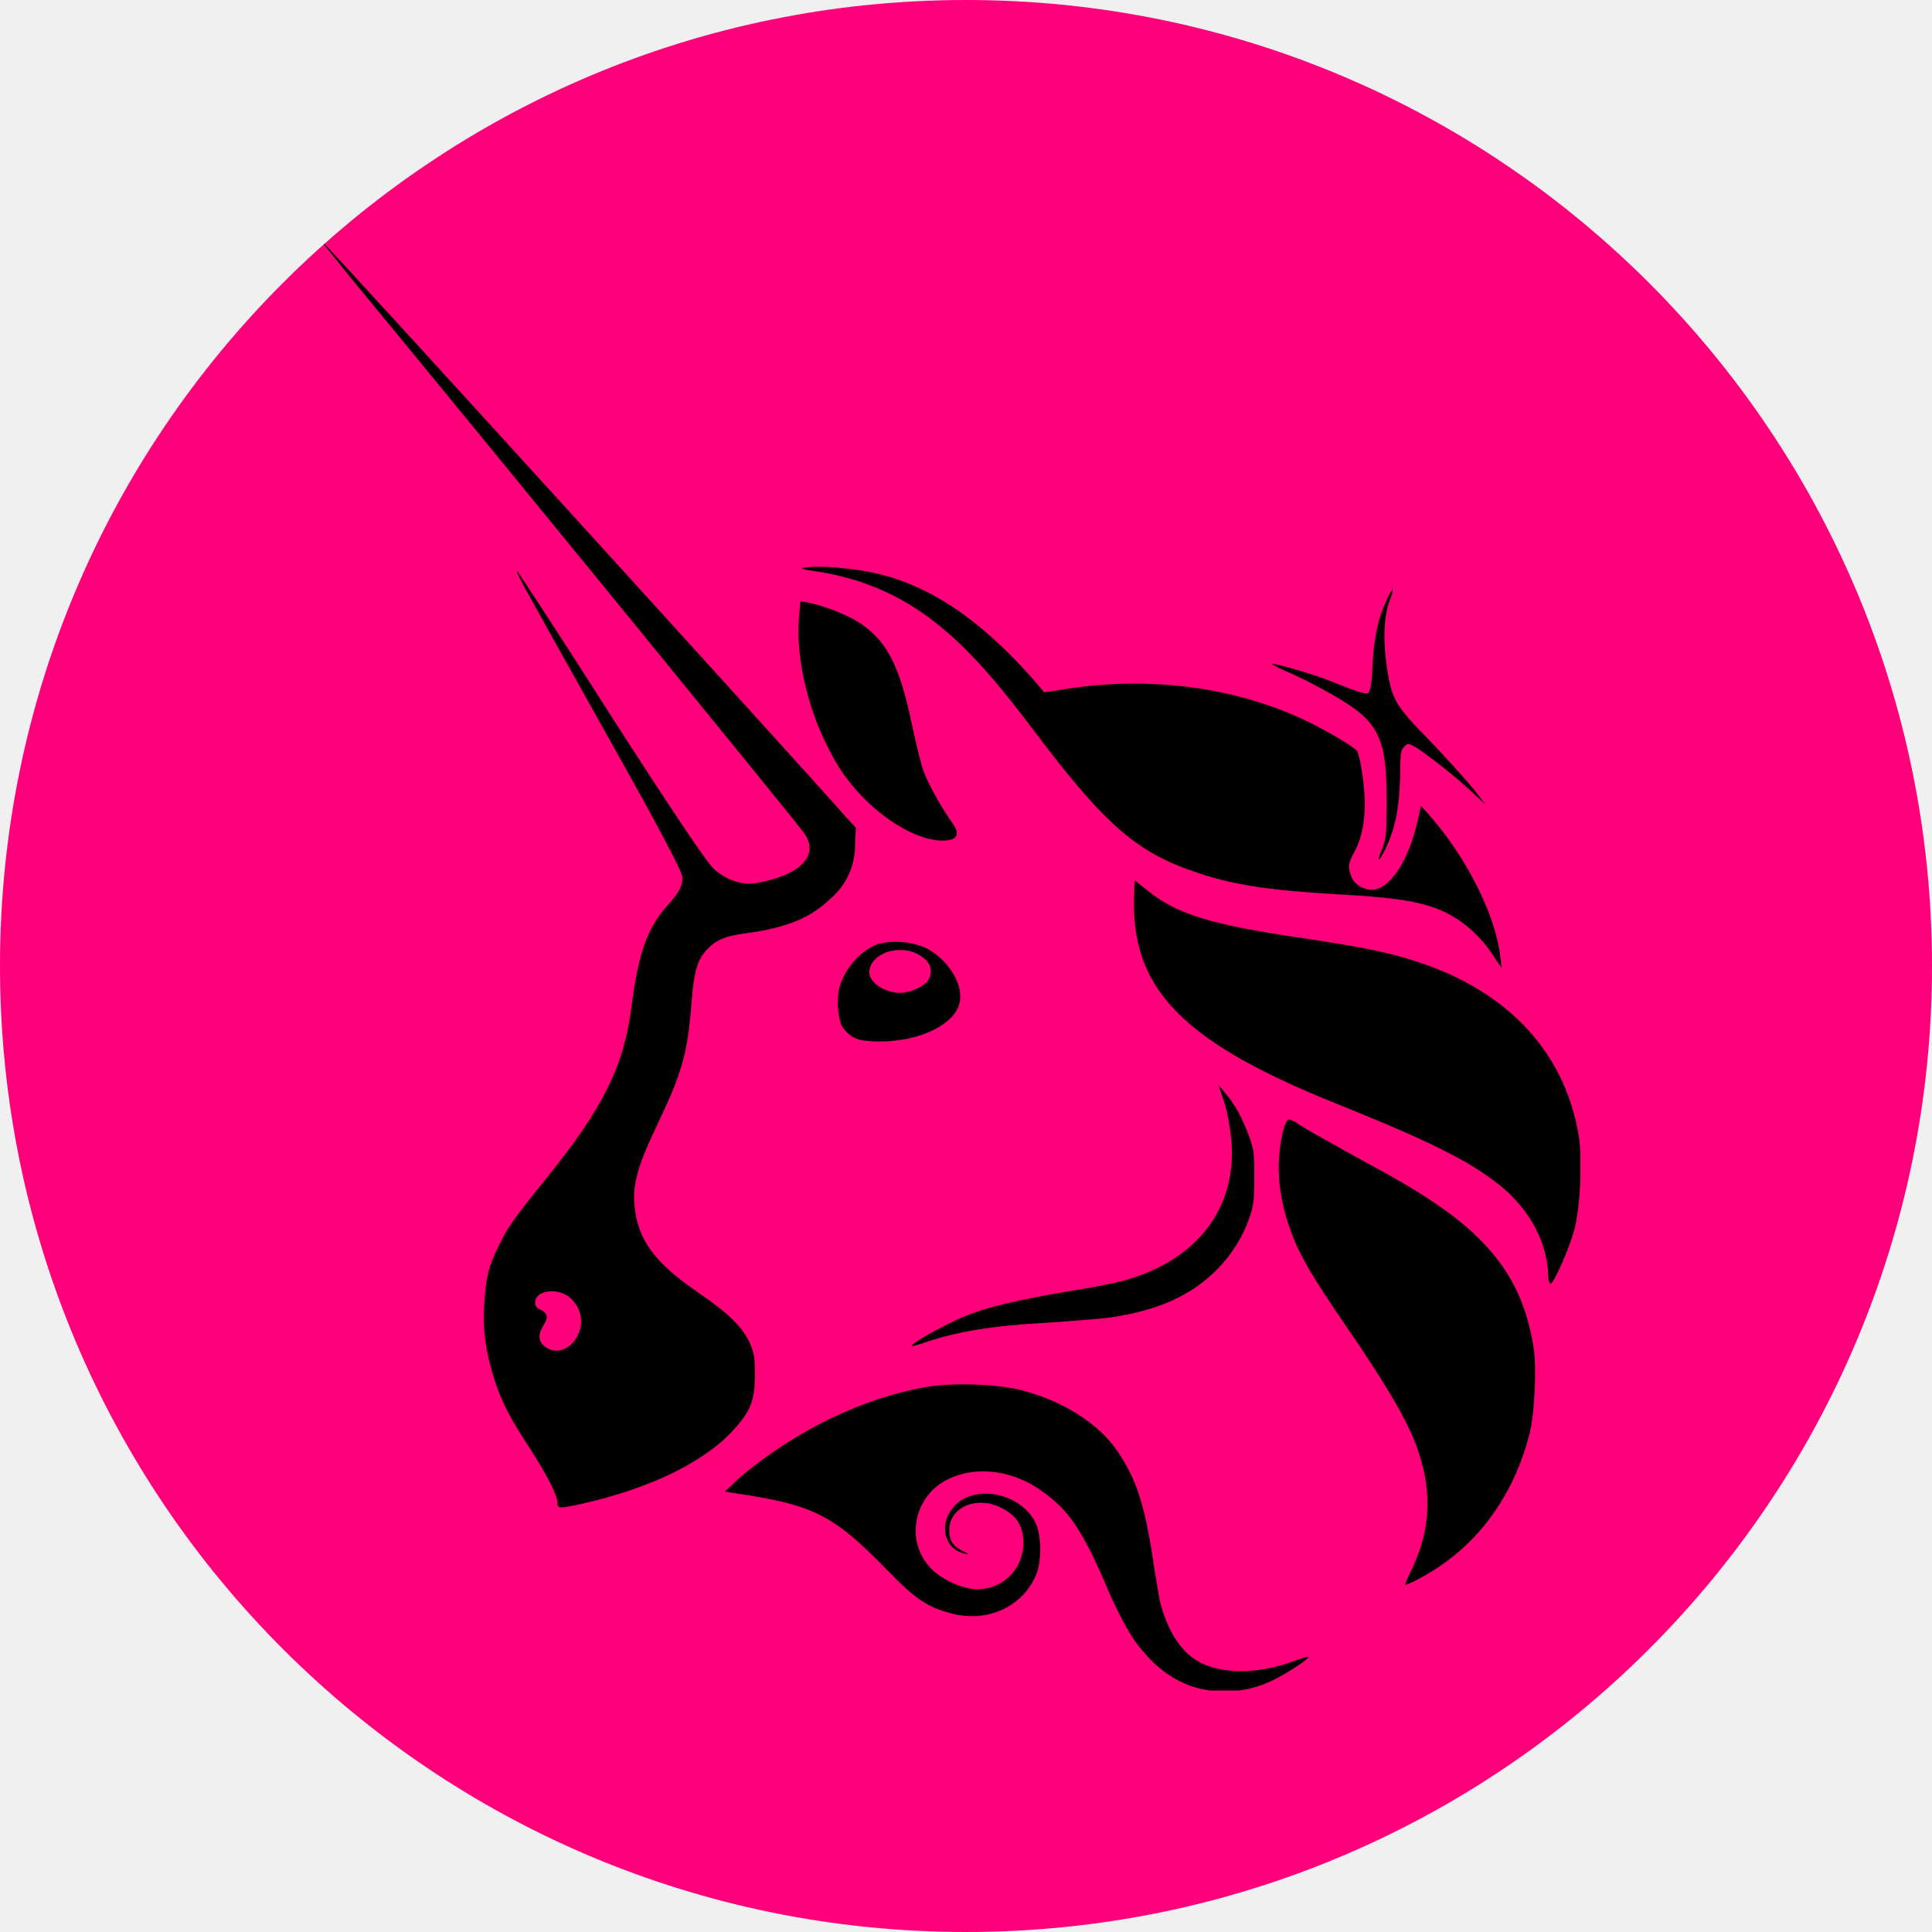
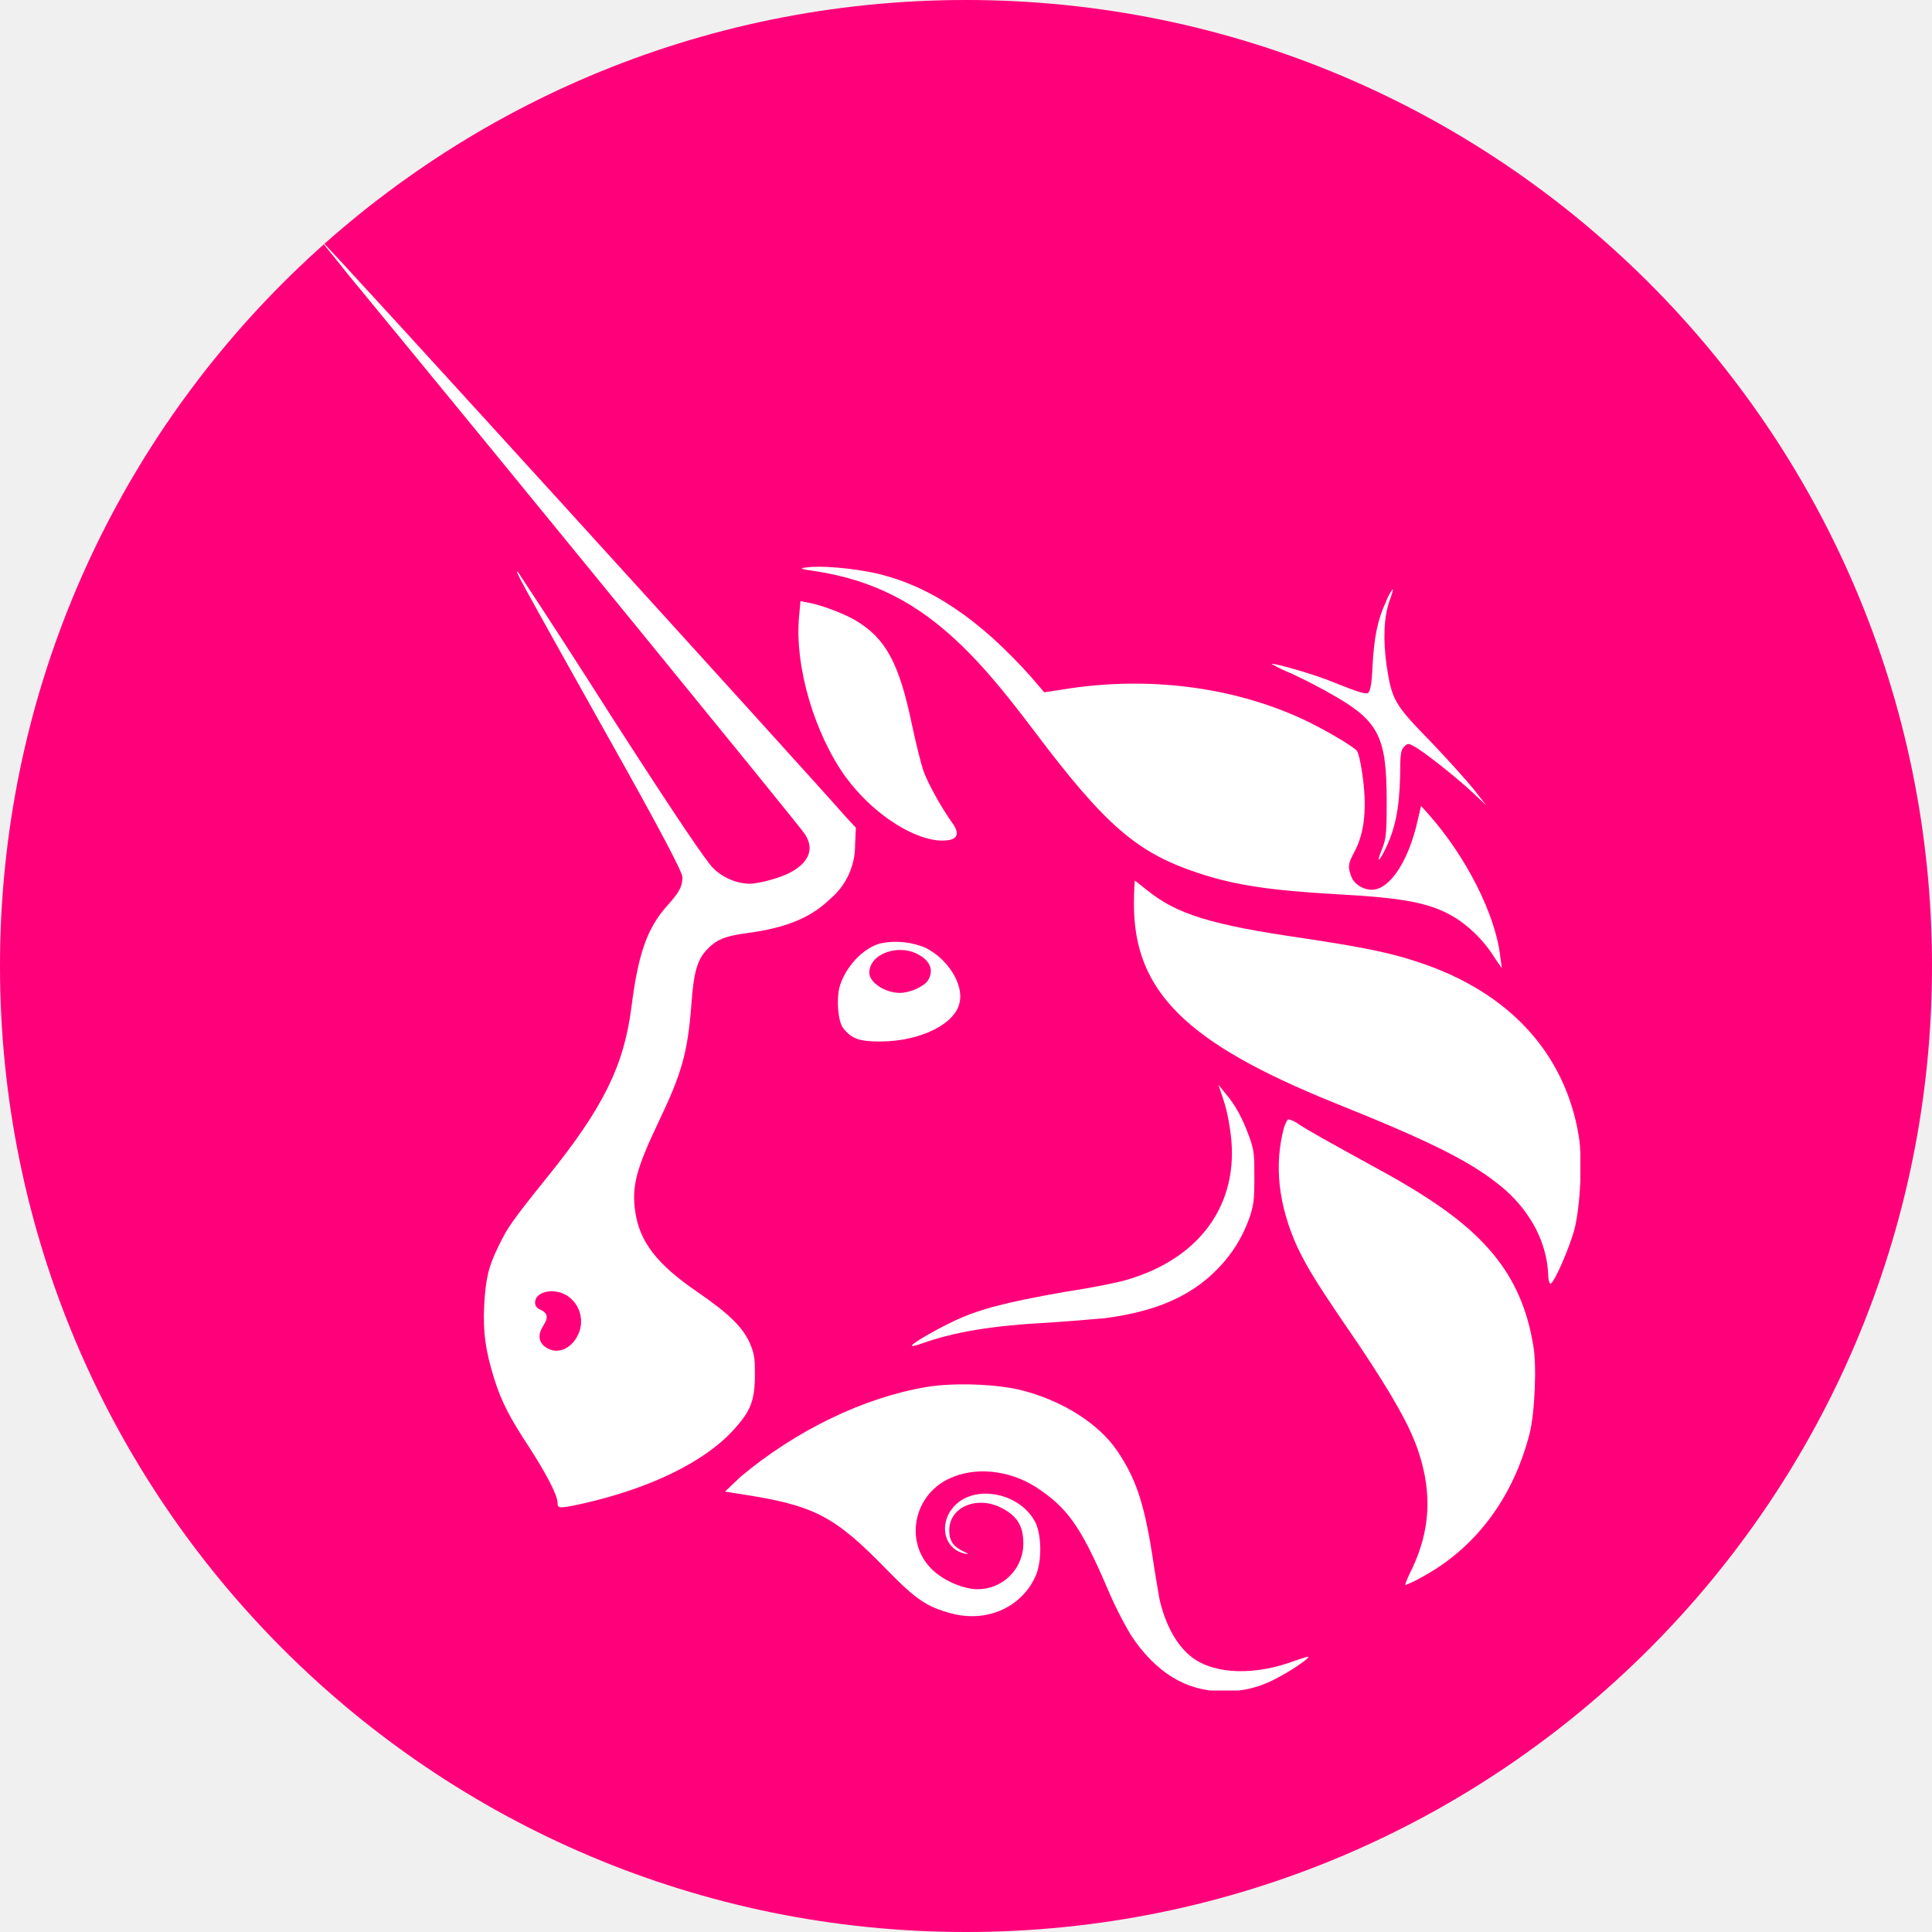
<svg xmlns="http://www.w3.org/2000/svg" width="24" height="24" fill="none">
  <g clip-path="url(#a)">
    <path fill="#FF007A" d="M0 0h24v24H0z" />
-     <g fill="#000" clip-path="url(#b)">
+     <g fill="#fff" clip-path="url(#b)">
      <path d="M10.13 7.096c-.195-.028-.204-.037-.112-.047.177-.027.586.01.874.075.668.158 1.272.566 1.913 1.281l.167.195.242-.037c1.03-.167 2.09-.037 2.972.372.241.111.622.334.668.39.019.019.047.14.065.26.066.436.038.762-.102 1.012-.074.14-.074.177-.028.298.038.093.149.158.251.158.223 0 .455-.353.567-.846l.046-.195.084.093c.474.53.845 1.263.9 1.783l.02.14-.084-.121a1.6 1.6 0 0 0-.446-.474c-.316-.213-.65-.278-1.533-.325-.798-.046-1.254-.111-1.7-.26-.76-.25-1.151-.576-2.052-1.774-.4-.53-.65-.817-.9-1.059-.549-.53-1.097-.808-1.812-.92" />
      <path d="M17.05 8.276c.018-.353.065-.586.167-.8a.6.6 0 0 1 .083-.157c.01 0-.009.065-.037.14-.074.204-.083.491-.037.816.065.418.093.474.539.93.204.213.446.482.538.594l.158.204-.158-.149c-.195-.185-.64-.538-.743-.585-.065-.037-.074-.037-.12.01-.038.037-.047.092-.047.362-.01.418-.065.678-.204.947-.074.14-.084.112-.019-.046.047-.121.056-.177.056-.576 0-.808-.093-1.003-.66-1.328a7 7 0 0 0-.52-.27 2 2 0 0 1-.25-.12c.018-.019.566.139.78.232.325.13.38.14.418.13.028-.028.046-.102.056-.335M10.51 9.66c-.39-.54-.64-1.375-.584-1.998l.018-.195.093.019c.167.028.455.14.595.223.371.223.538.53.696 1.29.047.224.112.484.14.567.046.14.222.465.371.67.102.148.037.222-.195.203-.353-.037-.827-.362-1.133-.78m6.065 4.041c-1.84-.743-2.49-1.384-2.49-2.47 0-.159.01-.289.01-.289.01 0 .074.056.158.121.371.297.79.427 1.95.595.678.102 1.068.176 1.421.297 1.124.371 1.82 1.133 1.988 2.164.046.297.019.864-.056 1.16-.065.233-.25.66-.297.67-.01 0-.028-.047-.028-.121-.018-.39-.213-.762-.538-1.05-.39-.334-.892-.585-2.118-1.077m-1.3.306a2 2 0 0 0-.093-.39l-.047-.14.084.103c.12.139.213.306.297.538.065.177.065.233.065.52 0 .28-.01.344-.065.502a1.7 1.7 0 0 1-.39.622c-.334.344-.77.53-1.393.613-.112.01-.427.038-.706.056-.697.037-1.161.112-1.579.26-.056.019-.111.037-.12.028-.02-.018.269-.186.5-.297.326-.158.66-.242 1.394-.372.362-.055.734-.13.827-.167.92-.288 1.374-1.003 1.226-1.876" />
      <path d="M16.12 15.501q-.361-.794-.167-1.504c.02-.047.038-.093.056-.093a.4.4 0 0 1 .13.065c.112.074.344.204.938.53.753.408 1.18.724 1.477 1.086.26.316.418.678.492 1.124.047.25.019.854-.046 1.105-.204.79-.669 1.421-1.347 1.783a1.3 1.3 0 0 1-.195.093c-.01 0 .028-.093.084-.204.223-.474.25-.929.083-1.44-.102-.316-.315-.696-.743-1.337-.51-.743-.631-.938-.761-1.208m-6.92 2.843c.687-.576 1.533-.985 2.313-1.115.334-.056.892-.037 1.198.047.492.13.938.408 1.17.752.223.334.325.622.428 1.263.037.25.083.51.092.567.075.334.223.594.41.733.287.214.789.223 1.28.037.084-.027.159-.055.159-.046.018.019-.233.186-.4.27a1.3 1.3 0 0 1-.668.157c-.446 0-.827-.232-1.134-.696a5 5 0 0 1-.306-.613c-.325-.753-.492-.976-.873-1.226-.334-.214-.762-.26-1.087-.102-.427.204-.538.752-.241 1.086.12.14.343.251.53.279a.567.567 0 0 0 .64-.567c0-.223-.084-.353-.306-.455-.298-.13-.623.019-.614.307 0 .12.056.195.177.25.074.038.074.038.019.028-.27-.055-.335-.39-.121-.603.26-.26.808-.149.994.213.074.149.083.446.018.632-.158.409-.604.622-1.059.501-.306-.083-.436-.167-.808-.548-.65-.668-.9-.798-1.83-.938l-.176-.028z" />
      <path fill-rule="evenodd" d="M4.316 3.4c2.164 2.628 5.498 6.715 5.665 6.938.14.185.084.362-.148.492-.13.074-.4.148-.53.148a.67.67 0 0 1-.445-.195c-.084-.083-.446-.613-1.264-1.885a121 121 0 0 0-1.16-1.793c-.038-.018-.038-.018 1.095 2.006.716 1.273.948 1.728.948 1.784 0 .12-.037.186-.186.353-.25.278-.362.594-.446 1.254-.093.733-.344 1.253-1.059 2.136-.418.52-.483.613-.585.826-.13.26-.167.41-.186.743-.018.353.019.576.121.91.093.298.195.493.446.874.214.334.344.585.344.678 0 .074.018.074.353 0 .798-.186 1.458-.502 1.82-.892.223-.241.279-.371.279-.706 0-.213-.01-.26-.065-.39-.093-.204-.27-.371-.65-.632-.502-.343-.716-.622-.771-.993-.047-.316.009-.53.287-1.115.288-.604.363-.854.41-1.467.027-.39.073-.548.185-.669.12-.13.223-.176.51-.214.474-.065.78-.185 1.022-.418a.87.87 0 0 0 .316-.678l.01-.213-.121-.13C10.074 9.65 4.028 3 4 3c-.01 0 .14.176.316.4m2.851 13.207a.383.383 0 0 0-.12-.511c-.159-.102-.4-.056-.4.084 0 .037.019.074.074.092.084.047.093.093.028.196-.065.102-.065.195.019.26.13.102.306.046.4-.121m3.761-4.886c-.223.065-.437.307-.502.548-.037.149-.018.418.047.502.102.13.195.167.455.167.51 0 .947-.223.993-.492.047-.223-.148-.53-.418-.669a.94.94 0 0 0-.575-.056m.594.465c.074-.112.047-.232-.093-.316-.25-.158-.631-.028-.631.214 0 .12.195.25.38.25.121 0 .288-.074.344-.148" clip-rule="evenodd" />
    </g>
  </g>
  <defs>
    <clipPath id="a">
      <rect width="24" height="24" fill="#fff" rx="12" />
    </clipPath>
    <clipPath id="b">
      <path fill="#fff" d="M4 3h15.632v18H4z" />
    </clipPath>
  </defs>
</svg>
